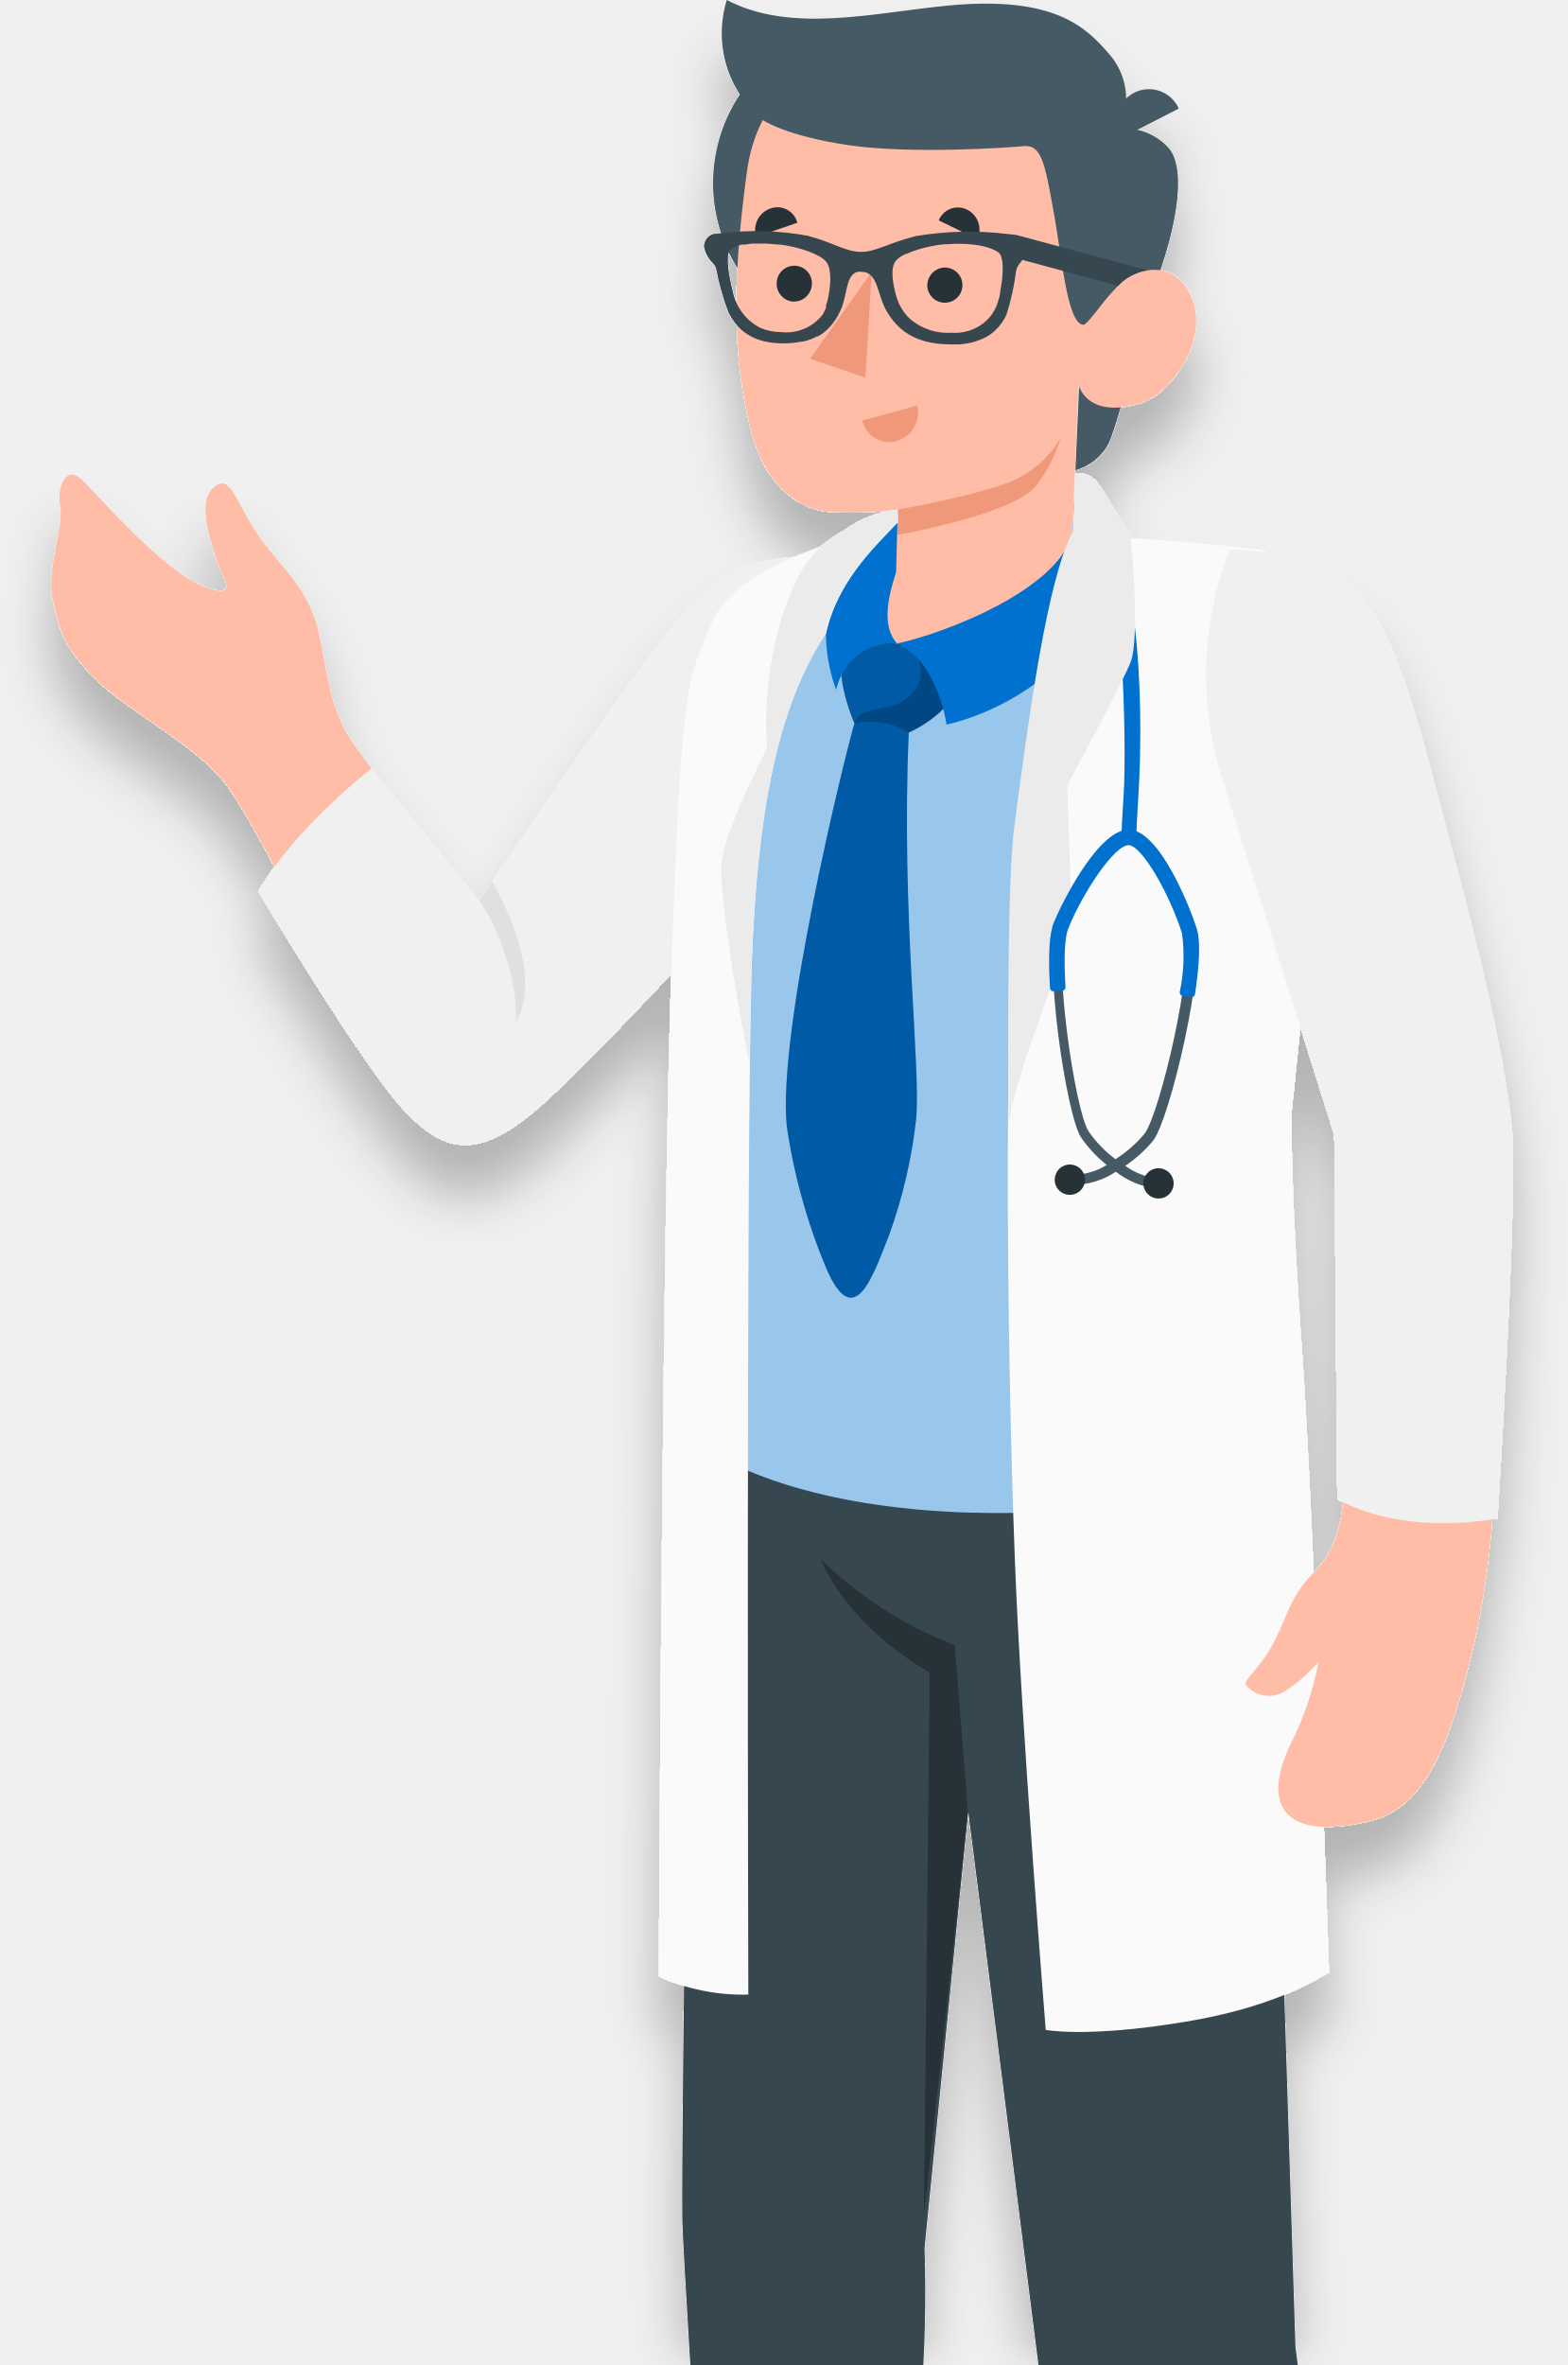
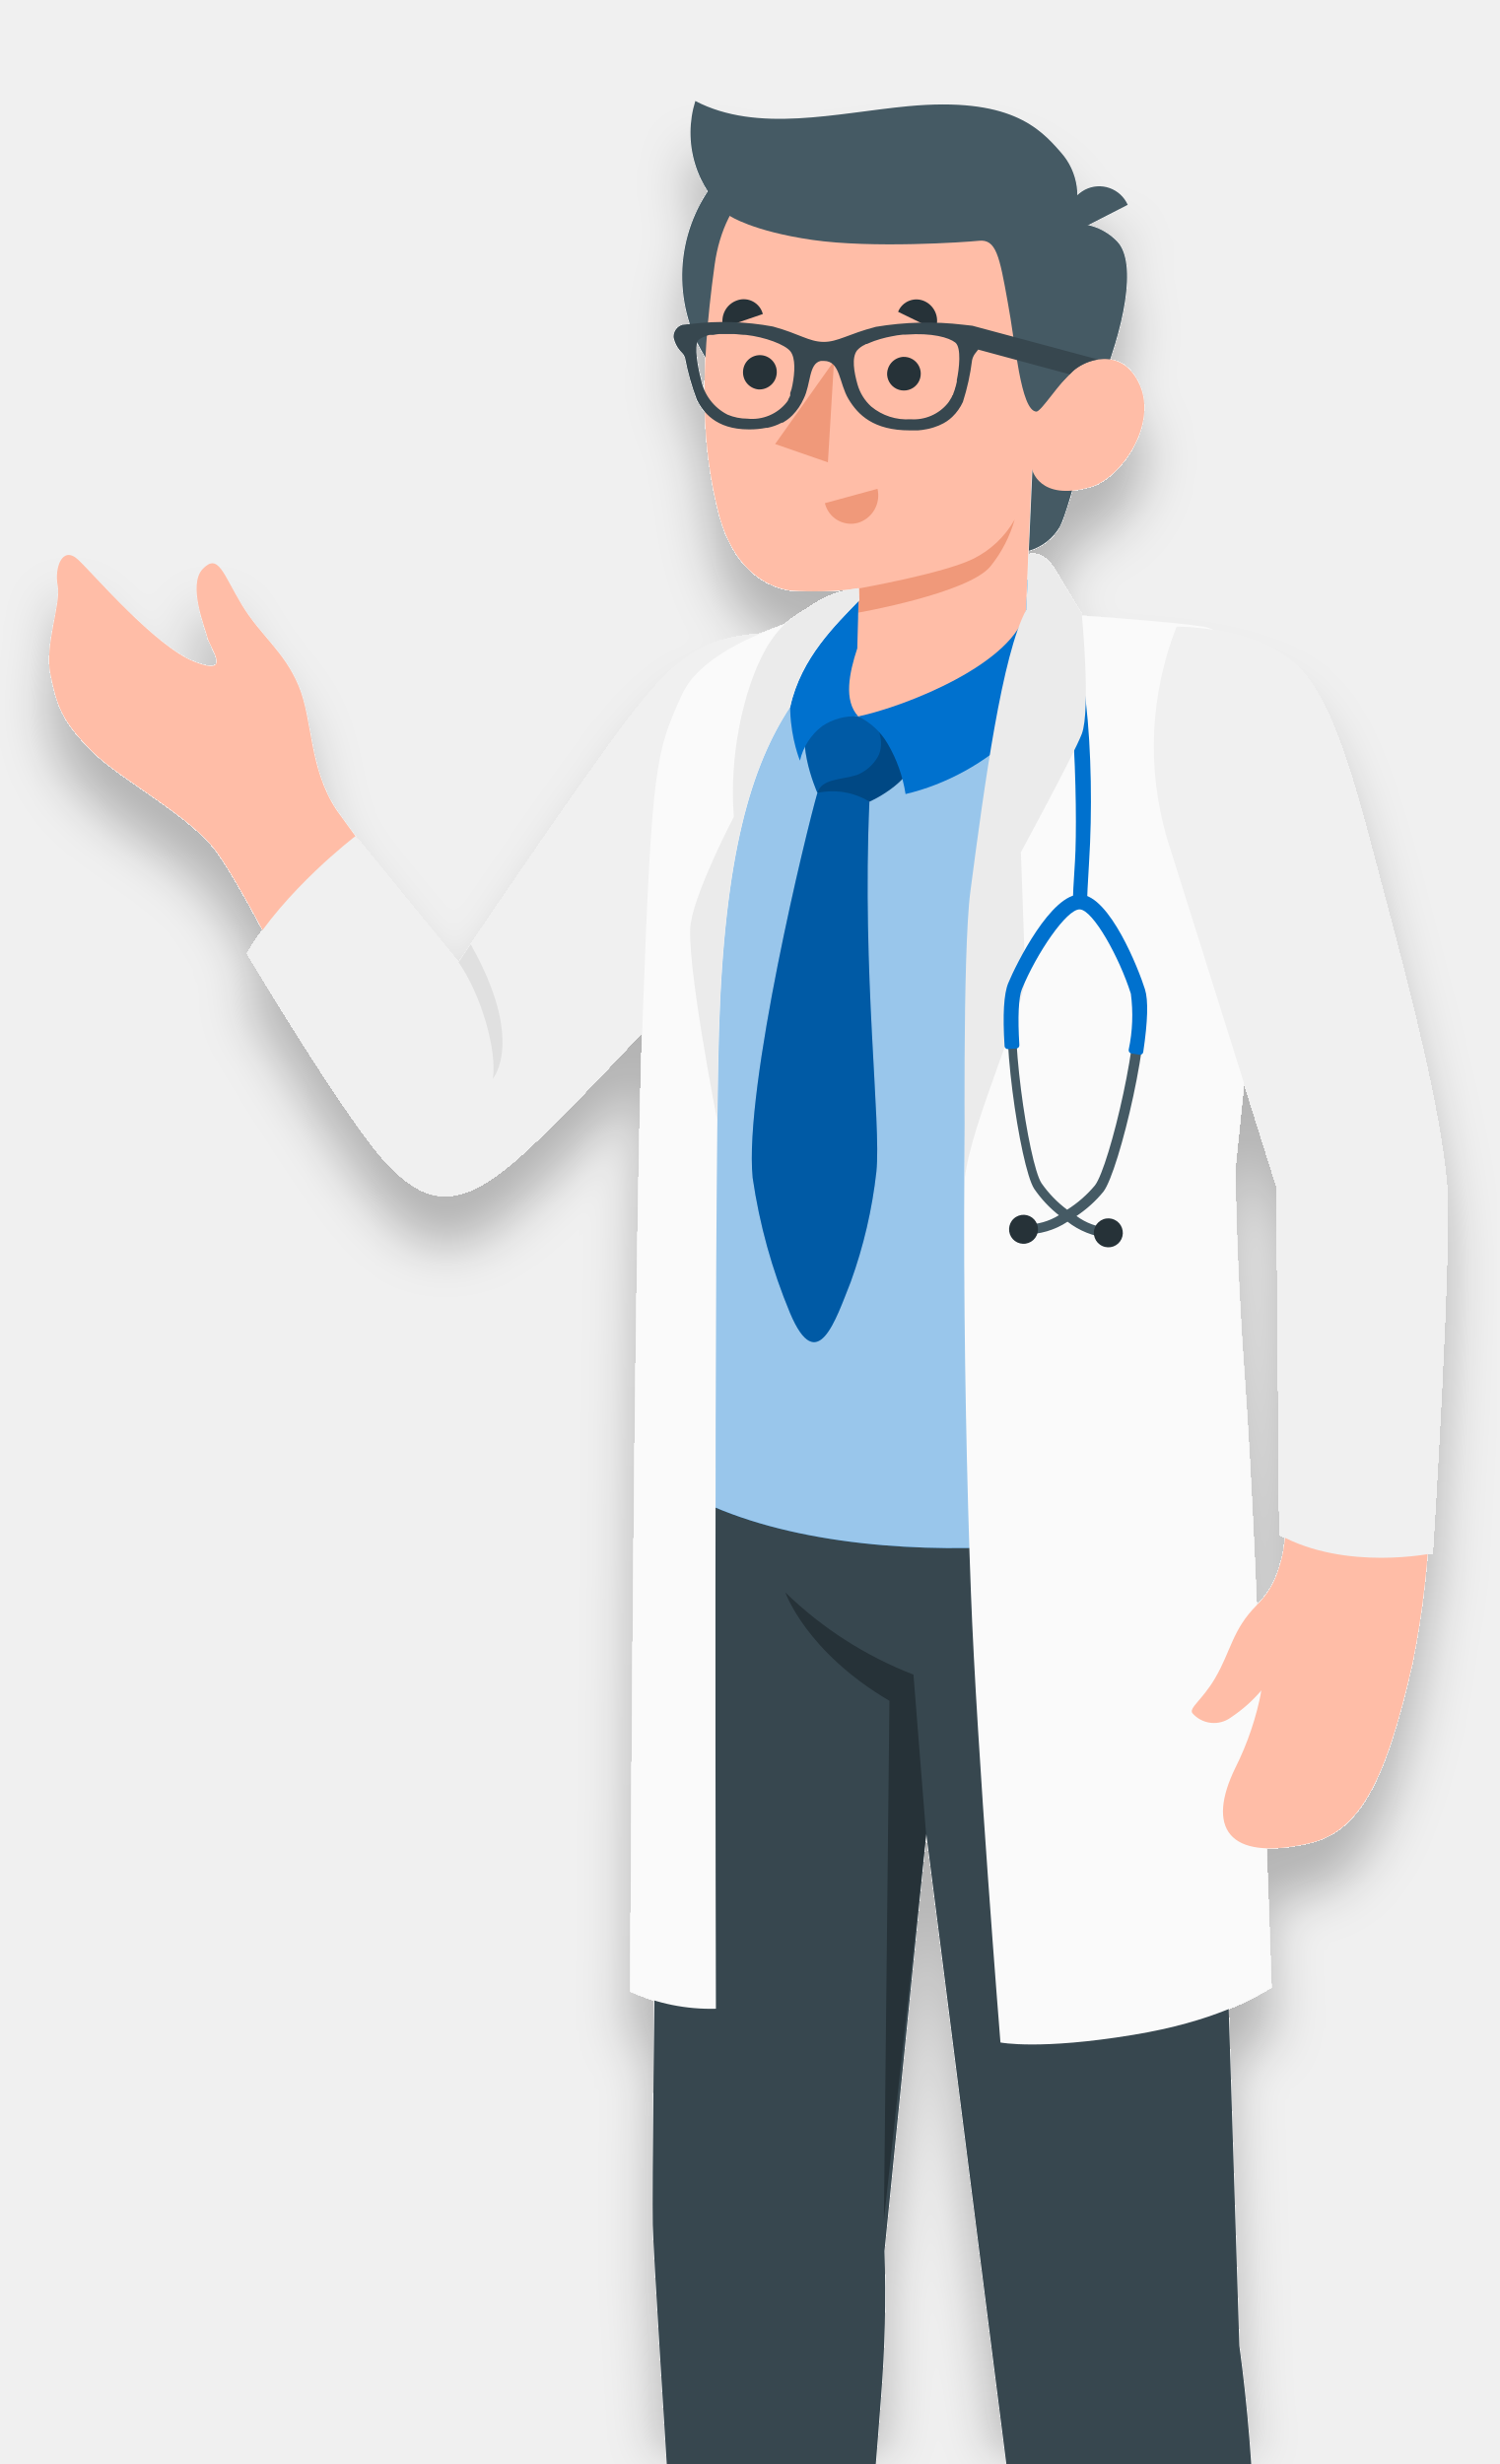
- <svg xmlns="http://www.w3.org/2000/svg" width="61" height="92" viewBox="0 0 61 92" fill="none">
+ <svg xmlns="http://www.w3.org/2000/svg" width="56" height="92" viewBox="0 0 61 92" fill="none">
  <g filter="url(#filter0_d_900_31370)">
    <path d="M24.575 38.98C27.048 36.432 31.155 30.489 31.155 30.489L33.688 21.73C33.748 21.754 32.397 21.758 31.988 21.73C29.252 21.914 28.446 22.13 26.743 24.01C25.393 25.488 20.396 33.258 18.601 35.63L13.688 28.842C12.55 27.119 12.734 25.192 12.141 23.781C11.548 22.371 10.595 21.754 9.829 20.483C9.064 19.213 8.88 18.38 8.25 19.029C7.621 19.678 8.347 21.433 8.443 21.834C8.539 22.235 9.493 23.437 7.894 22.803C6.295 22.17 3.819 19.253 3.177 18.656C2.536 18.059 2.204 18.985 2.348 19.718C2.492 20.451 1.803 22.122 2.055 23.324C2.32 24.611 2.508 25.2 3.746 26.446C4.905 27.612 7.73 29.038 8.835 30.565C9.941 32.092 12.302 36.836 13.744 39.697C15.579 43.332 17.591 45.4 19.963 43.368C21.782 41.785 23.658 39.926 24.575 38.98Z" fill="#FFBDA7" />
    <path d="M30.898 21.664C28.802 21.856 27.692 22.333 25.601 25.074C23.509 27.815 18.652 35.032 18.652 35.032L14.457 29.899C14.457 29.899 11.568 32.099 10.049 34.671C10.049 34.671 14.108 41.483 15.735 43.202C17.362 44.921 18.62 45.057 20.832 43.202C23.044 41.347 29.423 34.31 29.423 34.31L30.898 21.664Z" fill="#F0F0F0" />
    <path d="M18.653 35.03C19.602 36.404 20.216 38.636 20.047 39.763C20.047 39.763 21.37 38.24 19.146 34.301L18.653 35.03Z" fill="#E0E0E0" />
    <path d="M49.335 56.071C49.428 60.695 50.409 91.297 50.409 91.297C50.749 93.798 50.951 96.316 51.014 98.839C51.143 104.953 49.86 119.467 49.86 119.467C49.576 120.785 44.651 121.322 43.998 120.132C43.998 120.132 41.305 99.079 40.54 93.028C39.875 87.747 37.675 70.476 37.675 70.476L35.976 87.446C36.041 89.424 35.994 91.404 35.836 93.377C35.639 96.182 34.233 112.687 34.233 112.687C34.209 113.717 29.088 114.566 28.222 113.052C28.222 113.052 26.619 88.945 26.551 86.376C26.495 83.447 26.904 55.738 26.904 55.738L49.335 56.071Z" fill="#37474F" />
    <path d="M37.154 64.002C35.21 63.249 33.438 62.113 31.944 60.66C31.944 60.66 32.774 63.064 36.176 65.068L35.952 86.185L37.666 70.469L37.154 64.002Z" fill="#263238" />
    <path d="M41.657 21.144C42.518 21.348 45.263 22.09 47.491 22.875C48.614 23.304 49.589 24.05 50.296 25.023C51.899 27.383 50.456 32.636 49.266 42.51C49.354 48.889 49.539 56.823 49.539 56.823C46.605 58.959 32.921 60.41 26.746 55.901C26.746 55.901 26.542 31.959 26.951 28.846C27.752 22.883 30.064 21.292 34.881 21.012L41.657 21.144Z" fill="#0071CE" />
    <path opacity="0.6" d="M41.657 21.144C42.518 21.348 45.263 22.09 47.491 22.875C48.614 23.304 49.589 24.05 50.296 25.023C51.899 27.383 50.456 32.636 49.266 42.51C49.354 48.889 49.539 56.823 49.539 56.823C46.605 58.959 32.921 60.41 26.746 55.901C26.746 55.901 26.542 31.959 26.951 28.846C27.752 22.883 30.064 21.292 34.881 21.012L41.657 21.144Z" fill="white" />
    <path d="M33.246 28.142C32.813 29.633 30.253 40.108 30.613 43.794C30.888 45.686 31.4 47.536 32.136 49.3C33.246 51.924 33.987 49.576 34.604 48.026C35.126 46.58 35.476 45.077 35.646 43.55C35.851 41.57 35.053 35.555 35.362 28.503C35.129 28.175 34.775 27.953 34.378 27.885C33.982 27.817 33.574 27.91 33.246 28.142Z" fill="#0071CE" />
    <path opacity="0.2" d="M33.246 28.142C32.813 29.633 30.253 40.108 30.613 43.794C30.888 45.686 31.4 47.536 32.136 49.3C33.246 51.924 33.987 49.576 34.604 48.026C35.126 46.58 35.476 45.077 35.646 43.55C35.851 41.57 35.053 35.555 35.362 28.503C35.129 28.175 34.775 27.953 34.378 27.885C33.982 27.817 33.574 27.91 33.246 28.142Z" fill="black" />
    <path d="M33.149 24.774C32.136 25.64 33.245 28.137 33.245 28.137C33.971 27.98 34.729 28.109 35.361 28.497C35.361 28.497 37.365 27.636 37.385 26.137C37.385 24.774 35.938 25.211 34.908 25.031C33.831 24.843 33.27 24.045 33.149 24.774Z" fill="#0071CE" />
    <path opacity="0.2" d="M33.149 24.774C32.136 25.64 33.245 28.137 33.245 28.137C33.971 27.98 34.729 28.109 35.361 28.497C35.361 28.497 37.365 27.636 37.385 26.137C37.385 24.774 35.938 25.211 34.908 25.031C33.831 24.843 33.27 24.045 33.149 24.774Z" fill="black" />
    <path opacity="0.2" d="M33.246 28.144C33.41 27.559 34.208 27.615 34.849 27.414C35.208 27.272 35.509 27.012 35.702 26.677C36.031 26.112 35.702 25.174 35.245 25.074C36.227 25.142 37.393 24.918 37.389 26.14C37.389 27.639 35.366 28.5 35.366 28.5C34.731 28.113 33.972 27.985 33.246 28.144Z" fill="black" />
    <path d="M40.214 7.304C40.179 8.535 39.78 9.728 39.067 10.733C38.355 11.738 37.36 12.509 36.21 12.949C35.059 13.389 33.804 13.479 32.603 13.206C31.402 12.934 30.308 12.312 29.46 11.419C28.612 10.525 28.047 9.401 27.838 8.187C27.628 6.973 27.783 5.724 28.282 4.598C28.781 3.472 29.603 2.519 30.643 1.86C31.684 1.2 32.896 0.864 34.127 0.892C34.949 0.912 35.758 1.093 36.509 1.426C37.26 1.759 37.938 2.237 38.504 2.833C39.069 3.429 39.511 4.13 39.805 4.898C40.099 5.665 40.238 6.482 40.214 7.304Z" fill="#455A64" />
    <path d="M44.651 11.832C44.651 11.832 43.525 16.552 43.104 17.322C42.825 17.796 42.375 18.144 41.846 18.296L41.994 14.958L44.651 11.832Z" fill="#455A64" />
    <path d="M43.545 5.001C43.898 4.97 44.252 5.02 44.583 5.146C44.913 5.273 45.211 5.472 45.453 5.73C46.254 6.6 45.737 9.249 44.651 11.833L42.744 12.005L43.545 5.001Z" fill="#455A64" />
    <path d="M42.17 11.995C42.546 12.231 43.107 11.51 43.592 11.029C44.077 10.548 45.624 9.915 46.353 11.546C47.082 13.177 45.584 15.348 44.35 15.701C42.25 16.306 41.969 14.96 41.969 14.96L41.613 23.471C40.126 25.286 36.628 25.386 34.893 25.034C33.506 24.753 33.486 23.771 34.853 22.265L34.917 19.824C33.987 19.951 33.047 19.978 32.112 19.904C30.585 19.628 29.643 18.398 29.223 16.727C28.582 14.174 28.421 11.325 29.067 6.661C29.868 0.927 36.58 1.051 40.134 3.387C43.688 5.723 42.17 11.995 42.17 11.995Z" fill="#FFBDA7" />
    <path d="M42.154 12.634C42.346 12.634 43.108 11.432 43.593 11.031C44.262 10.45 43.544 5.021 43.544 5.021C43.78 4.548 43.868 4.014 43.797 3.491C43.725 2.967 43.498 2.476 43.144 2.084C42.266 1.07 41.04 -0.172 36.937 0.212C34.011 0.489 30.814 1.322 28.281 0C28.023 0.831 28.02 1.72 28.27 2.553C28.521 3.386 29.014 4.126 29.688 4.676C29.688 4.676 30.605 5.297 33.038 5.65C35.47 6.003 39.285 5.742 39.806 5.686C40.515 5.606 40.651 6.295 40.988 8.178C41.3 9.813 41.509 12.606 42.154 12.634Z" fill="#455A64" />
    <path d="M43.529 5.425L45.869 4.223C45.799 4.066 45.697 3.924 45.571 3.807C45.445 3.69 45.296 3.6 45.133 3.542C44.971 3.484 44.799 3.46 44.627 3.471C44.455 3.482 44.287 3.528 44.134 3.606C43.816 3.771 43.576 4.054 43.463 4.393C43.35 4.733 43.374 5.103 43.529 5.425Z" fill="#455A64" />
    <path d="M34.932 19.825C34.932 19.825 38.37 19.219 39.581 18.622C40.293 18.271 40.883 17.713 41.272 17.02C41.074 17.715 40.739 18.364 40.286 18.927C39.384 20.025 34.908 20.81 34.908 20.81L34.932 19.825Z" fill="#F0997A" />
    <path d="M36.084 11.156C36.096 11.29 36.148 11.417 36.232 11.521C36.316 11.626 36.429 11.703 36.557 11.744C36.685 11.785 36.822 11.787 36.951 11.751C37.08 11.715 37.196 11.642 37.284 11.54C37.372 11.439 37.428 11.314 37.445 11.181C37.463 11.048 37.441 10.912 37.382 10.792C37.324 10.671 37.231 10.57 37.115 10.502C37 10.434 36.867 10.401 36.733 10.407C36.547 10.42 36.375 10.507 36.253 10.647C36.132 10.788 36.071 10.971 36.084 11.156Z" fill="#263238" />
    <path d="M36.529 8.574L38.035 9.307C38.13 9.101 38.142 8.865 38.067 8.651C37.992 8.437 37.837 8.259 37.635 8.157C37.535 8.107 37.427 8.078 37.316 8.071C37.205 8.065 37.094 8.083 36.99 8.122C36.886 8.161 36.791 8.221 36.712 8.299C36.632 8.377 36.57 8.47 36.529 8.574Z" fill="#263238" />
    <path d="M35.691 15.773L33.551 16.358C33.585 16.5 33.647 16.633 33.733 16.75C33.819 16.868 33.927 16.966 34.052 17.041C34.176 17.116 34.315 17.165 34.459 17.185C34.603 17.206 34.749 17.197 34.89 17.16C35.175 17.075 35.417 16.884 35.566 16.626C35.715 16.368 35.76 16.063 35.691 15.773Z" fill="#F0997A" />
    <path d="M29.424 9.214L31.027 8.665C30.999 8.557 30.95 8.456 30.881 8.369C30.812 8.282 30.726 8.21 30.628 8.157C30.53 8.105 30.423 8.073 30.312 8.065C30.201 8.056 30.09 8.071 29.985 8.108C29.765 8.182 29.584 8.339 29.479 8.546C29.374 8.753 29.354 8.993 29.424 9.214Z" fill="#263238" />
    <path d="M30.225 10.962C30.215 11.053 30.223 11.145 30.249 11.233C30.274 11.321 30.317 11.403 30.374 11.474C30.432 11.546 30.503 11.605 30.583 11.649C30.663 11.693 30.751 11.721 30.842 11.731C31.027 11.743 31.21 11.682 31.35 11.56C31.491 11.439 31.577 11.267 31.592 11.082C31.599 10.992 31.59 10.902 31.563 10.816C31.536 10.73 31.492 10.65 31.434 10.581C31.376 10.512 31.305 10.455 31.225 10.414C31.145 10.372 31.058 10.347 30.968 10.339C30.879 10.331 30.788 10.341 30.703 10.368C30.617 10.395 30.537 10.438 30.468 10.496C30.399 10.554 30.342 10.625 30.3 10.705C30.259 10.785 30.233 10.872 30.225 10.962Z" fill="#263238" />
    <path d="M33.923 10.574L33.674 14.697L31.527 13.952L33.923 10.574Z" fill="#F0997A" />
    <path d="M34.908 25.031C36.812 24.63 41.319 22.871 41.744 20.671L41.8 19.469C42.542 19.469 42.878 20.29 43.243 21.472C43.395 24.582 40.113 27.423 36.832 28.188C36.721 27.467 36.475 26.774 36.106 26.145C35.827 25.662 35.409 25.275 34.908 25.031Z" fill="#0071CE" />
    <path d="M34.925 20.129C34.423 20.283 33.966 20.558 33.595 20.93C31.131 23.483 32.537 26.829 32.537 26.829C32.664 26.272 32.982 25.778 33.435 25.43C33.868 25.136 34.387 24.995 34.909 25.03C34.304 24.384 34.541 23.258 34.869 22.261L34.925 20.129Z" fill="#0071CE" />
    <path d="M27.761 9.101L28.094 9.069C29.206 8.934 30.333 8.969 31.436 9.173C32.509 9.466 32.898 9.79 33.487 9.798C34.076 9.806 34.505 9.474 35.627 9.185C36.804 8.988 38.004 8.959 39.189 9.101L39.55 9.141L44.651 10.511C44.212 10.581 43.809 10.793 43.505 11.117L39.786 10.111C39.734 10.183 39.682 10.247 39.646 10.291C39.595 10.366 39.558 10.451 39.538 10.54C39.467 11.116 39.342 11.685 39.165 12.239C39.06 12.467 38.914 12.674 38.732 12.848C38.663 12.914 38.588 12.975 38.508 13.028L38.376 13.108C38.248 13.177 38.114 13.233 37.975 13.276L37.907 13.296L37.803 13.325L37.691 13.348C37.574 13.372 37.456 13.388 37.338 13.397H37.19H37.001C35.535 13.397 34.902 12.771 34.513 12.126C34.124 11.481 34.184 10.572 33.511 10.572H33.447H33.387C32.89 10.672 32.986 11.509 32.69 12.106C32.578 12.358 32.422 12.587 32.229 12.784L32.121 12.884L32.061 12.932L31.997 12.98L31.94 13.016L31.88 13.056L31.832 13.084H31.796C31.615 13.181 31.42 13.251 31.219 13.292H31.167C30.933 13.338 30.696 13.36 30.458 13.357C29.087 13.357 28.586 12.623 28.346 12.154C28.136 11.602 27.975 11.032 27.865 10.451C27.84 10.366 27.793 10.289 27.729 10.227C27.558 10.057 27.442 9.839 27.396 9.602C27.393 9.49 27.427 9.38 27.493 9.289C27.559 9.198 27.653 9.132 27.761 9.101ZM34.878 11.529C34.976 11.874 35.169 12.185 35.435 12.427C35.883 12.799 36.456 12.984 37.037 12.944C37.323 12.964 37.609 12.916 37.872 12.803C38.135 12.69 38.367 12.516 38.548 12.295L38.596 12.23C38.611 12.21 38.624 12.189 38.636 12.166C38.651 12.148 38.663 12.128 38.672 12.106L38.704 12.054L38.724 12.01C38.724 12.01 38.724 11.982 38.744 11.97C38.764 11.958 38.764 11.93 38.773 11.906C38.8 11.842 38.821 11.778 38.841 11.718C38.841 11.678 38.865 11.642 38.873 11.605C38.881 11.569 38.905 11.477 38.917 11.421C38.929 11.365 38.917 11.401 38.917 11.389V11.353C39.013 10.904 39.113 10.023 38.853 9.822C38.592 9.622 37.919 9.422 36.849 9.502H36.733C36.567 9.517 36.403 9.542 36.24 9.578L36.048 9.618C35.885 9.656 35.725 9.703 35.567 9.758L35.422 9.814L35.262 9.882H35.23L35.174 9.914C35.053 9.969 34.945 10.048 34.858 10.147C34.633 10.443 34.737 11.028 34.878 11.529ZM28.51 11.313C28.568 11.621 28.695 11.912 28.884 12.163C29.072 12.414 29.316 12.618 29.596 12.759C29.85 12.865 30.122 12.92 30.398 12.92C30.7 12.953 31.005 12.909 31.286 12.792C31.566 12.675 31.812 12.489 32.001 12.251C32.011 12.238 32.02 12.225 32.029 12.21C32.041 12.195 32.051 12.179 32.061 12.162V12.138L32.101 12.066L32.141 11.982C32.141 11.969 32.141 11.955 32.141 11.942V11.906C32.143 11.897 32.143 11.887 32.141 11.878C32.183 11.771 32.214 11.659 32.233 11.545C32.329 11.044 32.365 10.459 32.149 10.183C31.932 9.906 31.119 9.602 30.341 9.514C30.161 9.514 29.993 9.482 29.841 9.478H29.396H29.264C29.179 9.485 29.095 9.497 29.011 9.514H28.955H28.915H28.855L28.783 9.534L28.667 9.578C28.571 9.613 28.482 9.663 28.402 9.726C28.222 9.983 28.39 10.868 28.51 11.313Z" fill="#37474F" />
    <path d="M41.738 20.805C41.738 20.805 40.288 28.086 39.663 33.01C39.037 37.935 39.154 51.844 39.49 60.659C39.731 67.071 40.692 78.964 40.692 78.964C40.692 78.964 42.295 79.284 46.106 78.651C49.368 78.114 51.019 77.148 51.716 76.728C51.716 76.728 51.111 58.668 50.65 52.361C50.229 46.546 50.249 43.349 50.249 43.349L51.62 30.073C51.62 30.073 51.516 21.73 48.927 21.378C46.254 21.013 41.738 20.805 41.738 20.805Z" fill="#FAFAFA" />
    <path d="M44.213 32.744C44.213 32.44 44.245 31.783 44.297 30.949C44.554 26.882 44.181 20.996 42.811 20.703L42.687 21.264C43.692 21.48 43.849 28.938 43.724 30.913C43.668 31.763 43.628 32.432 43.64 32.769L44.213 32.744Z" fill="#0071CE" />
    <path d="M49.419 64.153C50.08 63.027 50.116 62.185 51.114 61.179C51.541 60.766 51.852 60.248 52.016 59.677C52.32 58.775 52.304 57.833 52.376 56.848L58.166 57.116C58.118 59.27 57.879 61.416 57.453 63.528C56.355 68.364 55.293 70.4 53.214 70.868C49.896 71.618 49.078 70.187 50.245 67.795C50.745 66.797 51.104 65.734 51.31 64.638C50.951 65.061 50.534 65.432 50.072 65.739C49.837 65.915 49.543 65.995 49.251 65.963C48.959 65.931 48.689 65.79 48.497 65.567C48.353 65.355 48.898 65.038 49.419 64.153Z" fill="#FFBDA7" />
    <path d="M47.856 21.379C47.856 21.379 50.938 21.335 52.665 22.89C54.392 24.445 55.309 28.604 56.427 32.775C57.545 36.947 58.539 40.994 58.831 43.895C59.08 46.299 58.27 59.066 58.27 59.066C58.27 59.066 54.748 59.807 52.039 58.32L51.923 44.155L47.455 29.954C46.639 27.13 46.78 24.115 47.856 21.379Z" fill="#F0F0F0" />
    <path d="M41.845 18.432C42.245 18.348 42.618 18.56 42.947 19.121C43.275 19.682 44 20.86 44 20.86C44 20.86 44.373 24.771 44 25.745C43.676 26.586 41.524 30.553 41.524 30.553C41.524 30.553 41.664 34.416 41.7 35.57C41.736 36.724 39.5 41.541 39.248 43.777C39.248 43.777 39.136 34.685 39.468 32.156C40.045 27.748 40.767 22.499 41.74 20.696L41.845 18.432Z" fill="#EBEBEB" />
    <path d="M45.051 46.24H45.099V45.839C44.624 45.802 44.169 45.633 43.785 45.35C44.197 45.076 44.566 44.742 44.879 44.36C45.524 43.523 46.939 37.548 46.506 36.158C46.137 34.992 44.991 32.419 43.974 32.375H43.946C42.928 32.375 41.585 34.807 41.141 35.929C40.588 37.28 41.489 43.35 42.062 44.24C42.341 44.648 42.68 45.011 43.068 45.318C42.663 45.57 42.194 45.701 41.718 45.695L41.666 46.095C42.289 46.105 42.9 45.926 43.421 45.582C43.892 45.949 44.457 46.177 45.051 46.24ZM43.925 32.772C44.526 32.796 45.6 34.707 46.093 36.27C46.494 37.548 45.132 43.33 44.535 44.104C44.212 44.491 43.831 44.825 43.404 45.093C43 44.791 42.647 44.426 42.359 44.012C41.83 43.19 40.964 37.316 41.473 36.074C42.09 34.555 43.308 32.772 43.913 32.772H43.925Z" fill="#455A64" />
    <path d="M41.043 45.866C41.039 45.944 41.051 46.021 41.077 46.093C41.103 46.166 41.144 46.233 41.196 46.29C41.248 46.347 41.311 46.393 41.381 46.425C41.451 46.458 41.527 46.476 41.604 46.479C41.681 46.483 41.759 46.471 41.831 46.444C41.904 46.418 41.971 46.377 42.028 46.325C42.085 46.273 42.132 46.21 42.164 46.14C42.197 46.07 42.216 45.994 42.219 45.916C42.223 45.839 42.211 45.762 42.184 45.689C42.158 45.616 42.117 45.549 42.065 45.492C42.013 45.435 41.95 45.389 41.88 45.356C41.809 45.323 41.733 45.305 41.656 45.301C41.579 45.298 41.502 45.31 41.429 45.337C41.356 45.364 41.289 45.404 41.233 45.457C41.175 45.509 41.13 45.572 41.097 45.643C41.065 45.713 41.046 45.789 41.043 45.866Z" fill="#263238" />
    <path d="M44.491 46.009C44.487 46.086 44.5 46.163 44.526 46.236C44.553 46.309 44.594 46.376 44.646 46.433C44.699 46.489 44.762 46.536 44.832 46.568C44.902 46.601 44.978 46.619 45.056 46.622C45.133 46.626 45.21 46.614 45.283 46.588C45.355 46.562 45.422 46.521 45.479 46.469C45.536 46.417 45.582 46.354 45.615 46.284C45.647 46.214 45.666 46.138 45.669 46.061C45.672 45.984 45.66 45.906 45.634 45.834C45.608 45.761 45.567 45.694 45.515 45.637C45.462 45.58 45.399 45.533 45.329 45.501C45.259 45.468 45.183 45.449 45.106 45.446C45.029 45.443 44.951 45.454 44.879 45.481C44.806 45.507 44.739 45.548 44.682 45.6C44.625 45.652 44.578 45.715 44.546 45.785C44.513 45.856 44.494 45.931 44.491 46.009Z" fill="#263238" />
    <path d="M41 38.561L41.336 38.537C41.354 38.536 41.371 38.532 41.386 38.524C41.402 38.517 41.416 38.506 41.428 38.493C41.439 38.48 41.448 38.465 41.454 38.448C41.459 38.432 41.462 38.414 41.461 38.397C41.392 37.275 41.428 36.45 41.565 36.121C42.158 34.67 43.388 32.855 43.921 32.879C44.454 32.903 45.524 34.815 45.996 36.309C46.097 37.067 46.067 37.837 45.908 38.585C45.903 38.62 45.911 38.655 45.931 38.684C45.951 38.712 45.982 38.732 46.017 38.738L46.353 38.79C46.371 38.792 46.388 38.791 46.405 38.786C46.422 38.781 46.438 38.773 46.452 38.763C46.465 38.752 46.477 38.738 46.486 38.723C46.494 38.708 46.499 38.691 46.501 38.673C46.686 37.427 46.71 36.57 46.57 36.129C46.321 35.328 45.139 32.326 43.949 32.274C42.759 32.222 41.324 35.115 41.008 35.88C40.831 36.309 40.779 37.163 40.859 38.421C40.858 38.44 40.861 38.459 40.868 38.476C40.874 38.494 40.885 38.51 40.898 38.523C40.911 38.536 40.927 38.546 40.945 38.553C40.962 38.56 40.981 38.562 41 38.561Z" fill="#0071CE" />
    <path d="M34.934 19.824C34.405 19.872 33.944 20.654 32.726 21.026C30.45 21.7 28.382 22.733 27.745 24.132C26.687 26.448 26.515 26.905 26.142 37.219C25.769 47.533 25.637 76.889 25.637 76.889C26.73 77.383 27.921 77.623 29.119 77.591C29.119 77.591 29.027 45.173 29.244 37.884C29.46 30.595 30.566 27.037 32.145 24.633C32.59 22.629 34.008 21.291 34.95 20.313L34.934 19.824Z" fill="#FAFAFA" />
    <path d="M32.136 24.641C30.558 27.045 29.456 30.6 29.235 37.892C29.211 38.758 29.187 39.976 29.167 41.439C29.167 41.439 27.869 34.835 28.097 33.425C28.326 32.014 29.848 29.113 29.848 29.113C29.652 26.709 30.213 23.96 31.139 22.301C31.354 21.914 31.624 21.561 31.94 21.251C32.248 21.002 32.576 20.779 32.922 20.586C33.514 20.164 34.203 19.898 34.925 19.812V20.309C34 21.299 32.581 22.63 32.136 24.641Z" fill="#EBEBEB" />
  </g>
  <defs>
    <filter id="filter0_d_900_31370" x="-0" y="0" width="60.879" height="139.066" filterUnits="userSpaceOnUse" color-interpolation-filters="sRGB">
      <feFlood flood-opacity="0" result="BackgroundImageFix" />
      <feColorMatrix in="SourceAlpha" type="matrix" values="0 0 0 0 0 0 0 0 0 0 0 0 0 0 0 0 0 0 127 0" result="hardAlpha" />
      <feOffset dy="2" />
      <feGaussianBlur stdDeviation="1" />
      <feComposite in2="hardAlpha" operator="out" />
      <feColorMatrix type="matrix" values="0 0 0 0 0 0 0 0 0 0 0 0 0 0 0 0 0 0 0.25 0" />
      <feBlend mode="normal" in2="BackgroundImageFix" result="effect1_dropShadow_900_31370" />
      <feBlend mode="normal" in="SourceGraphic" in2="effect1_dropShadow_900_31370" result="shape" />
    </filter>
  </defs>
</svg>
